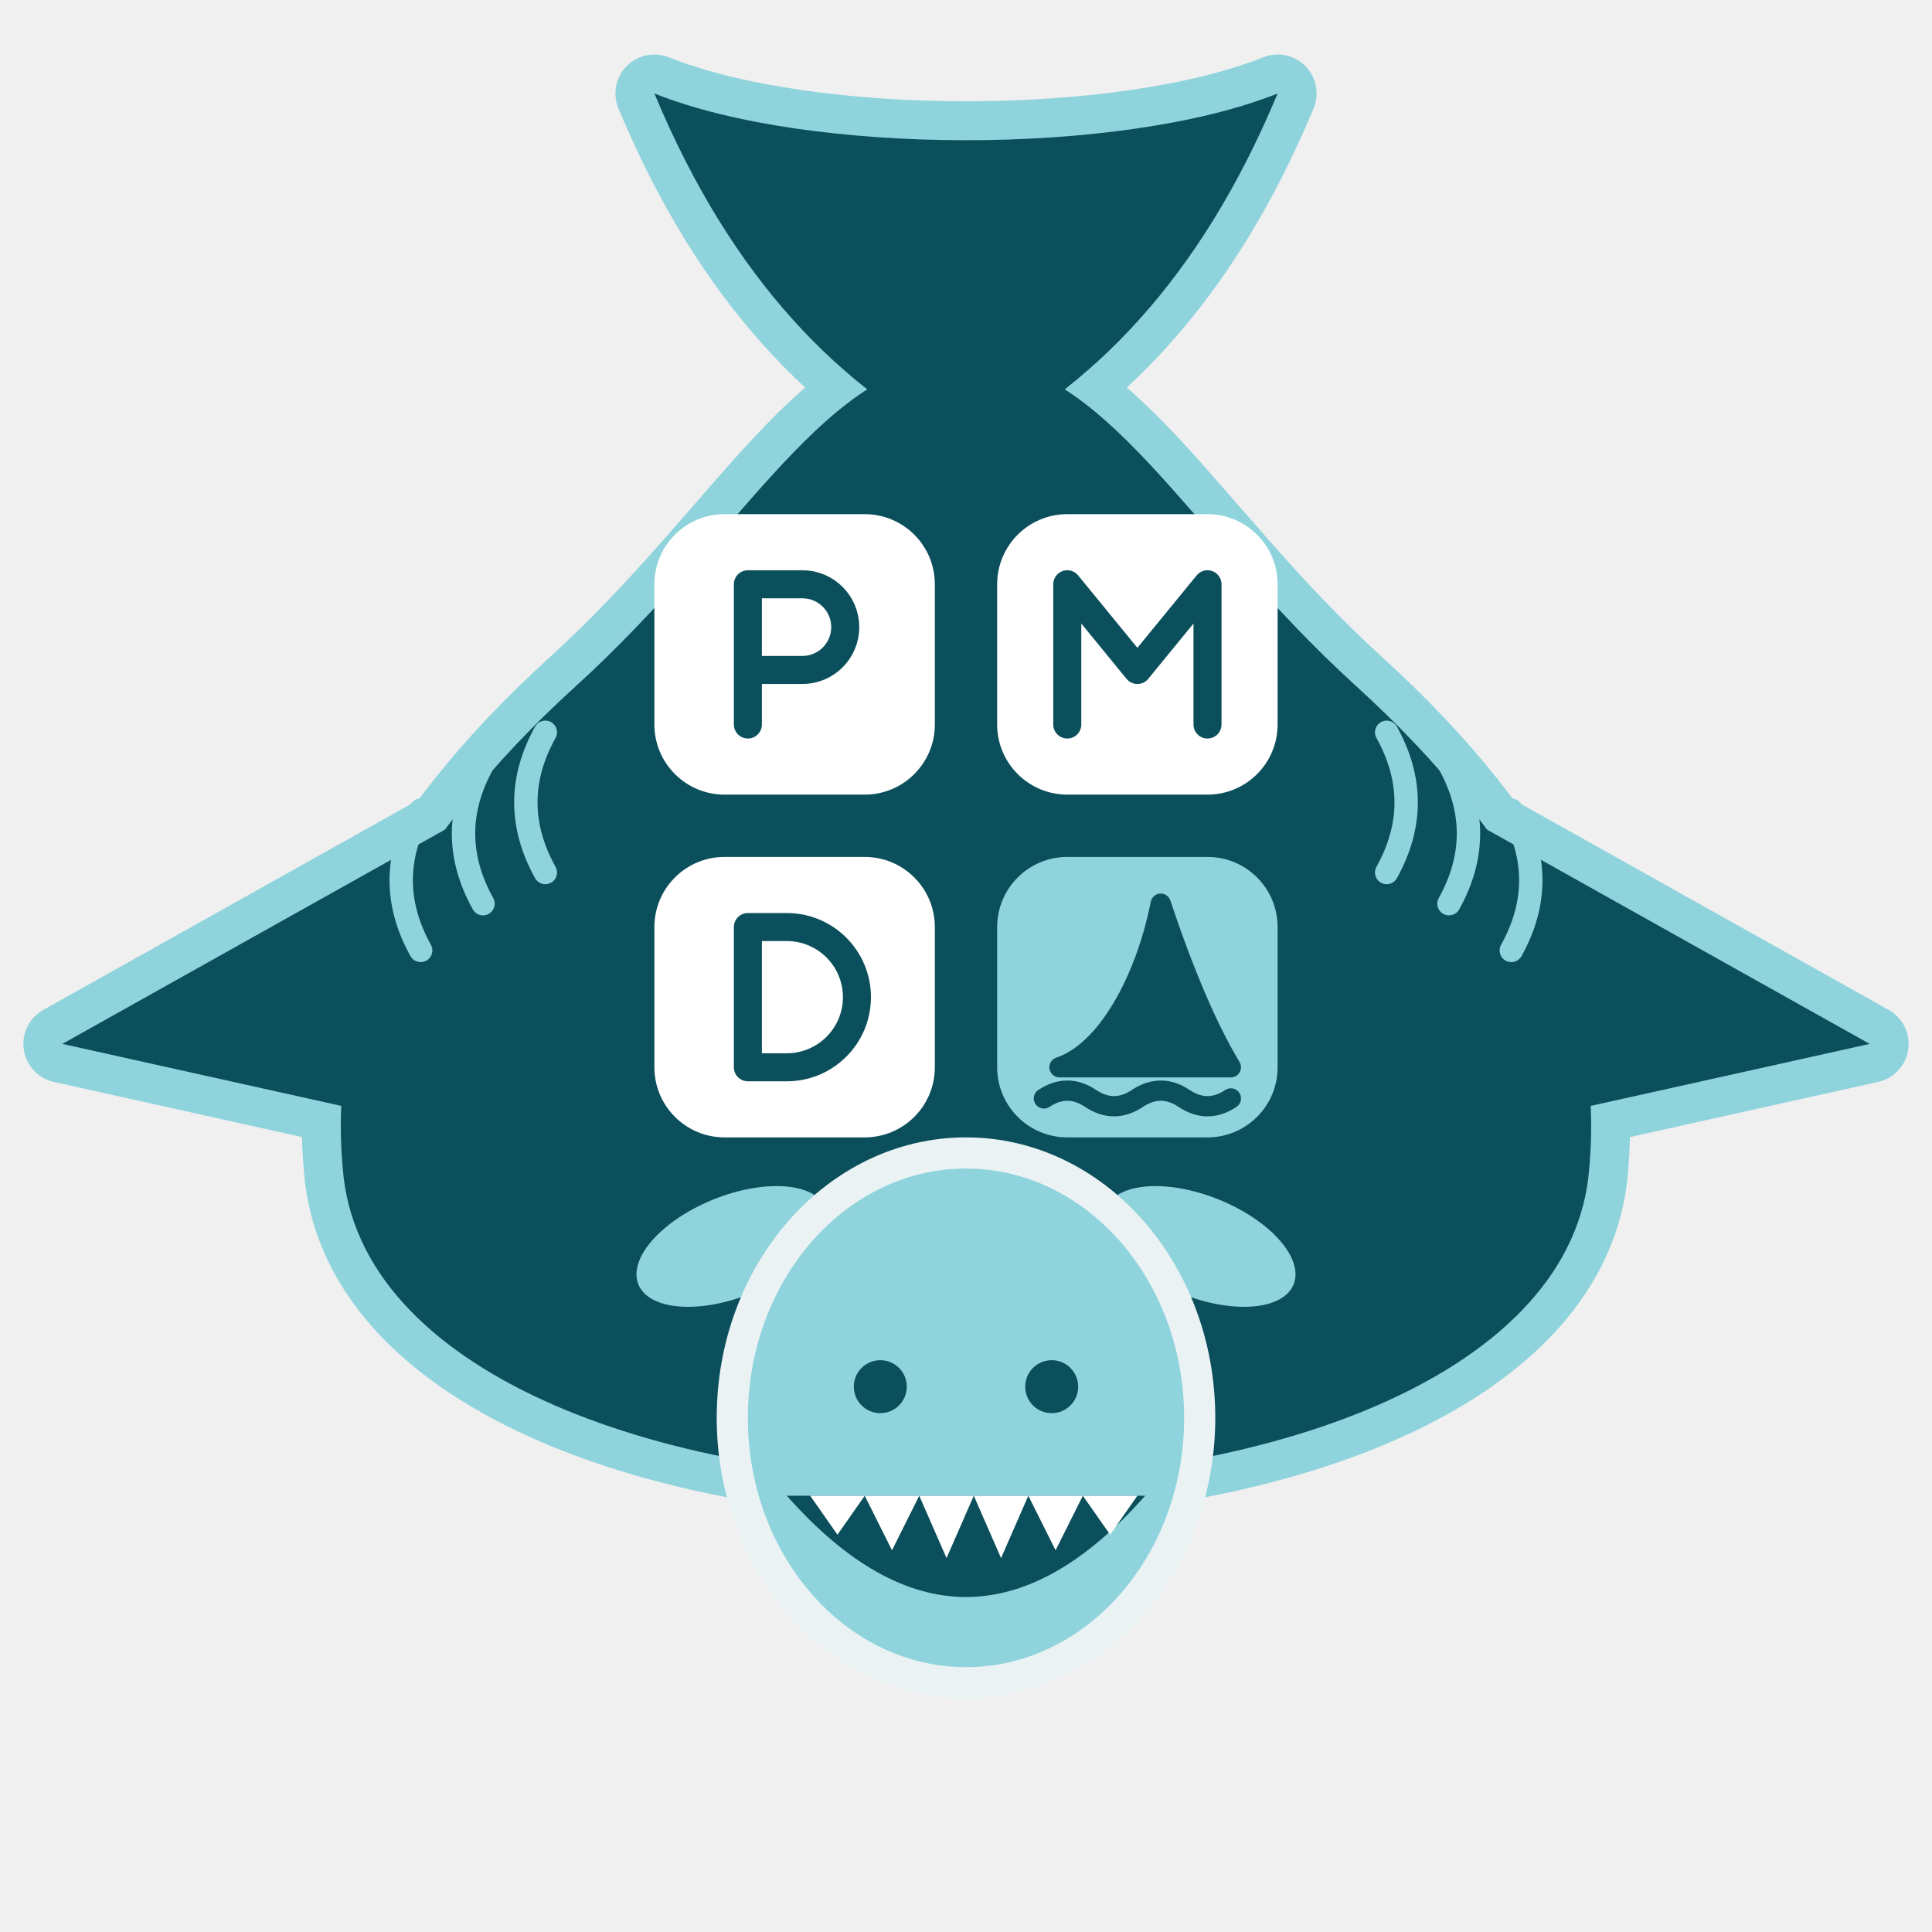
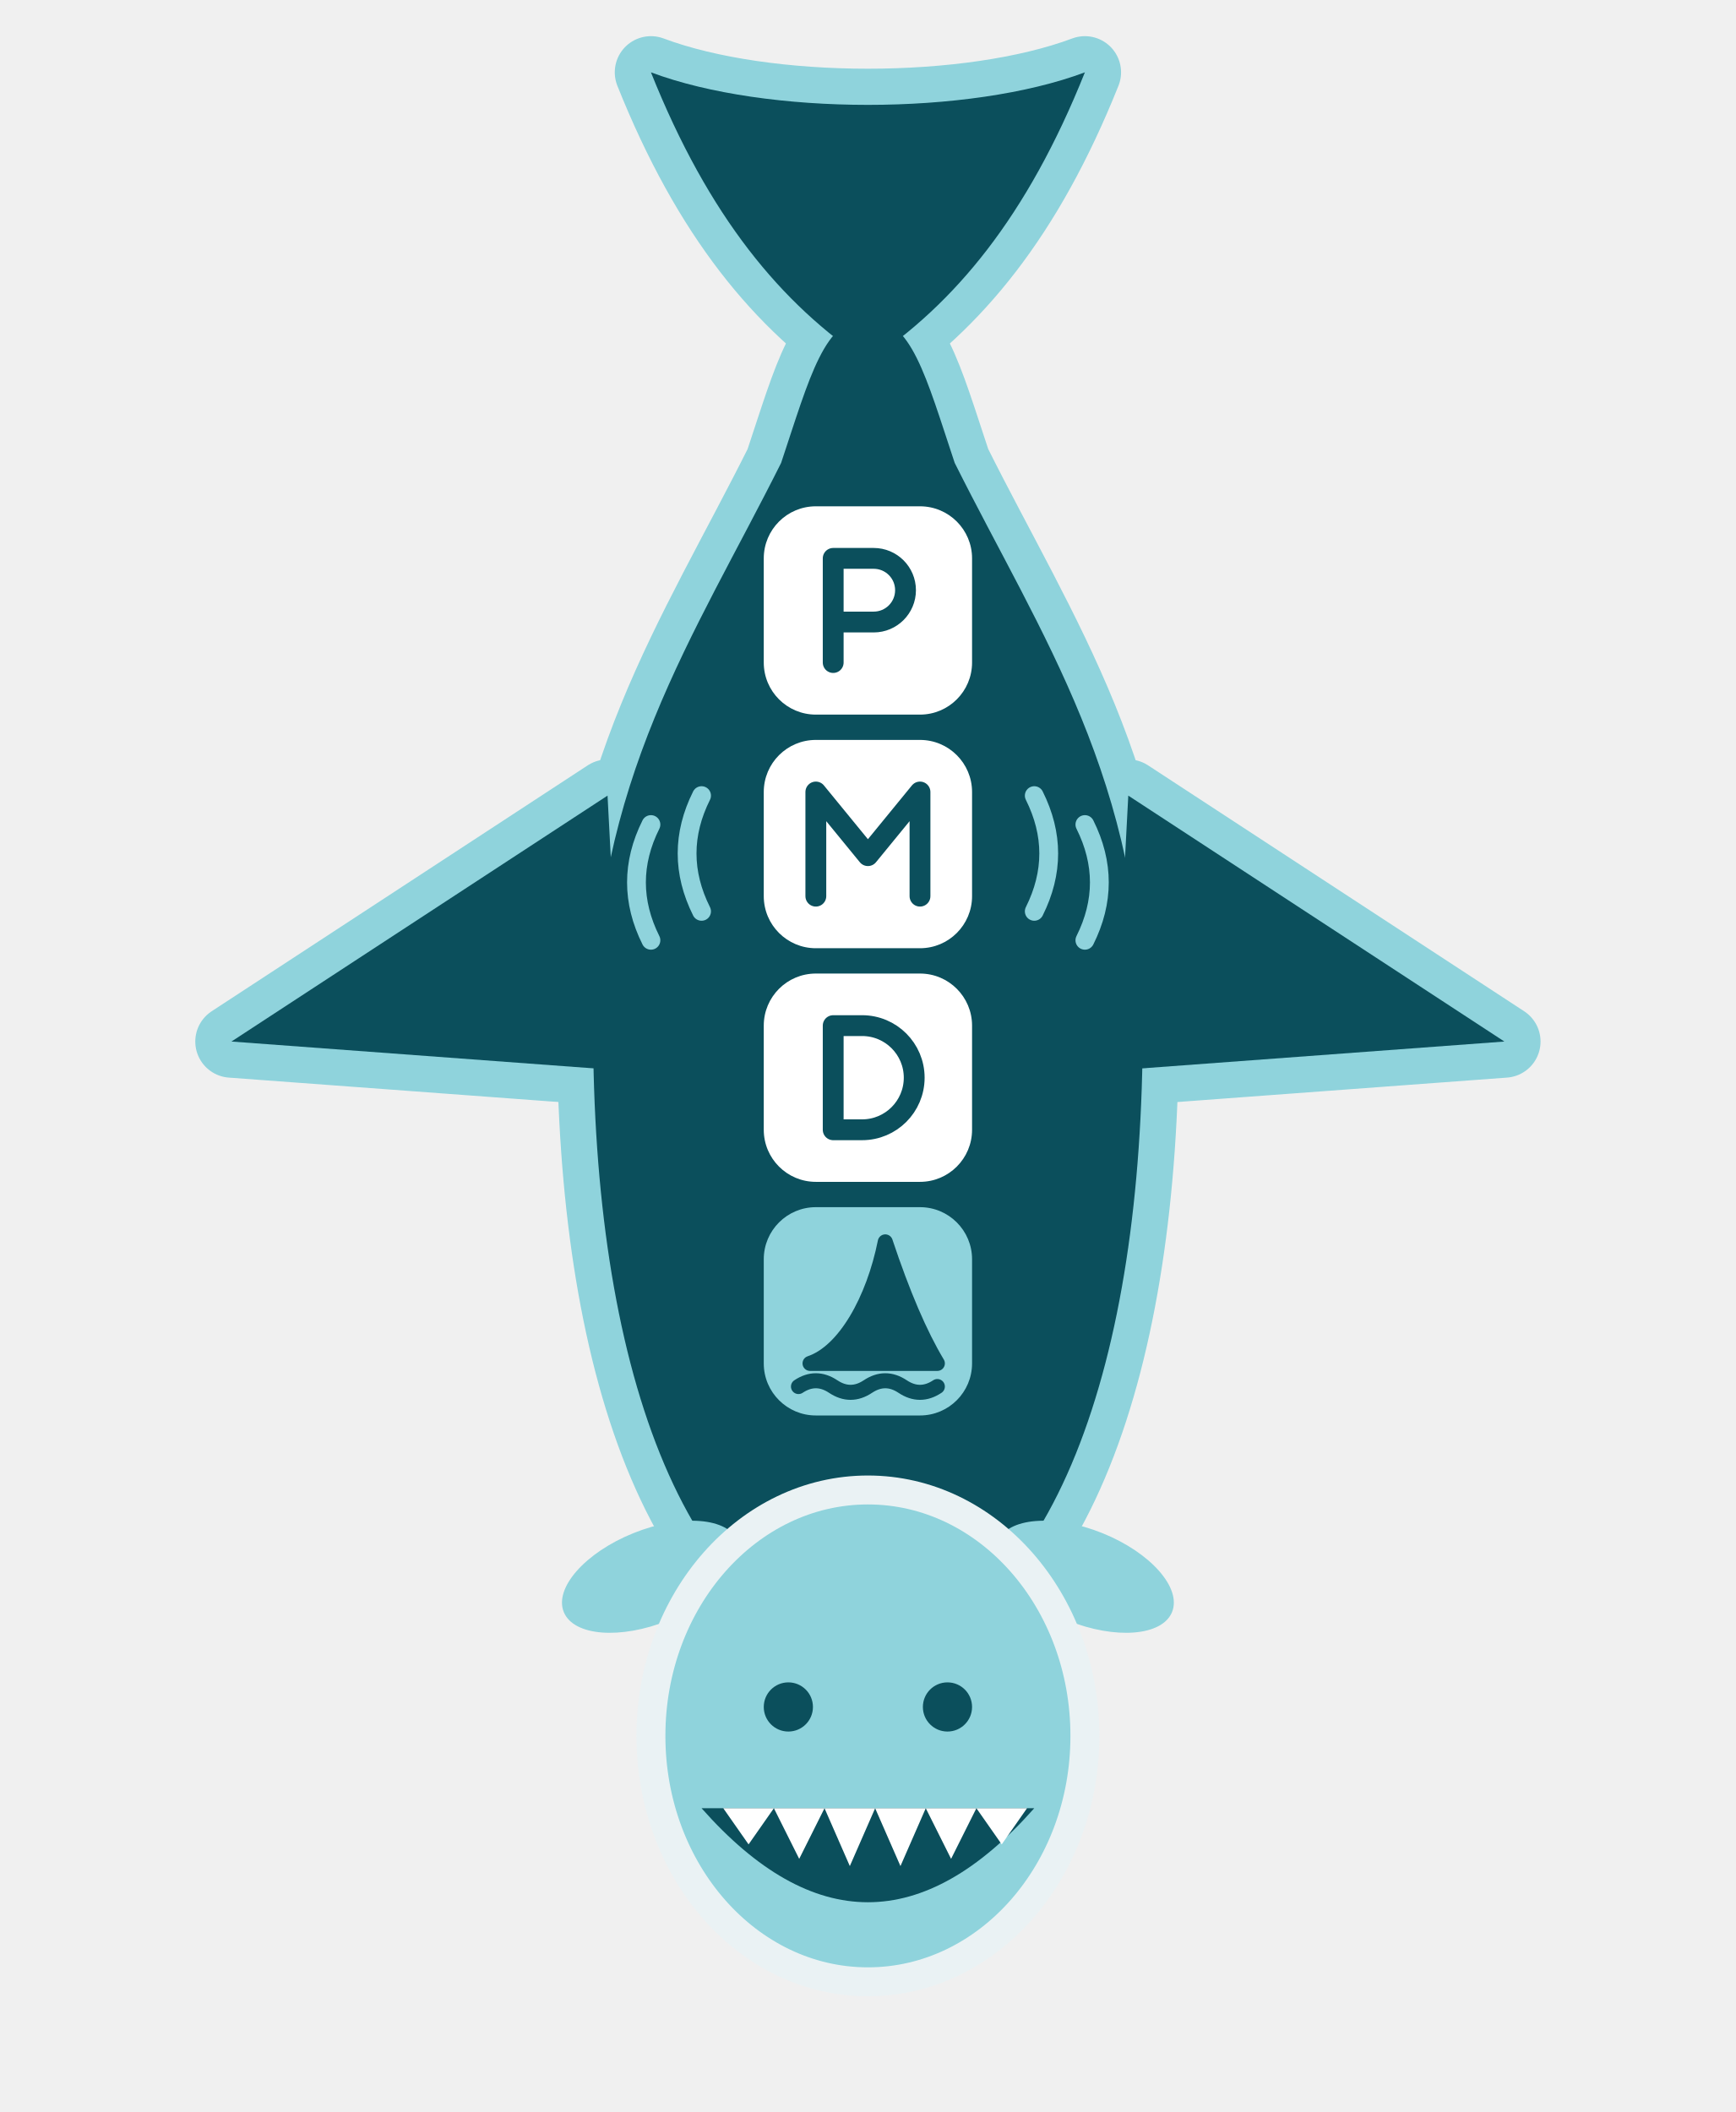
- <svg xmlns="http://www.w3.org/2000/svg" viewBox="-24 -24 248 248" role="img" aria-label="Logo Pepe Flock: tiburón oveja">
+ <svg xmlns="http://www.w3.org/2000/svg" viewBox="-20 -18 240 292" role="img" aria-label="Logo Pepe Flock: tiburón oveja">
  <g fill="#8FD3DC" stroke="#8FD3DC" stroke-width="10" stroke-linejoin="round">
-     <path d="M100 22 C118 22 128 44 150 64 C172 84 182 104 180 126 C178 152 140 166 100 166 C60 166 22 152 20 126 C18 104 28 84 50 64 C72 44 82 22 100 22 Z" />
-     <path d="M100 34 C84 26 70 12 60 -12 C80 -4 120 -4 140 -12 C130 12 116 26 100 34 Z" />
-     <path d="M34 82 L-16 110 L38 122 Z" />
-     <path d="M166 82 L216 110 L162 122 Z" />
+     <path d="M100 26 C106 26 108 34 112 46 C124 70 138 90 138 124 C138 170 126 206 100 212 C74 206 62 170 62 124 C62 90 76 70 88 46 C92 34 94 26 100 26 Z" />
+     <path d="M100 32 C88 24 78 12 70 -8 C86 -2 114 -2 130 -8 C122 12 112 24 100 32 Z" />
+     <path d="M64 92 L12 126 L66 130 Z" />
+     <path d="M136 92 L188 126 L134 130 Z" />
  </g>
  <g fill="#0B4F5C">
-     <path d="M100 22 C118 22 128 44 150 64 C172 84 182 104 180 126 C178 152 140 166 100 166 C60 166 22 152 20 126 C18 104 28 84 50 64 C72 44 82 22 100 22 Z" />
-     <path d="M100 34 C84 26 70 12 60 -12 C80 -4 120 -4 140 -12 C130 12 116 26 100 34 Z" />
-     <path d="M34 82 L-16 110 L38 122 Z" />
-     <path d="M166 82 L216 110 L162 122 Z" />
+     <path d="M100 26 C106 26 108 34 112 46 C124 70 138 90 138 124 C138 170 126 206 100 212 C74 206 62 170 62 124 C62 90 76 70 88 46 C92 34 94 26 100 26 Z" />
+     <path d="M100 32 C88 24 78 12 70 -8 C86 -2 114 -2 130 -8 C122 12 112 24 100 32 Z" />
+     <path d="M64 92 L12 126 L66 130 Z" />
+     <path d="M136 92 L188 126 L134 130 Z" />
  </g>
-   <g fill="none" stroke="#8FD3DC" stroke-width="3" stroke-linecap="round">
-     <path d="M30 80 q-5 9 0 18" />
-     <path d="M38 74 q-5 9 0 18" />
-     <path d="M46 70 q-5 9 0 18" />
-     <path d="M170 80 q5 9 0 18" />
-     <path d="M162 74 q5 9 0 18" />
-     <path d="M154 70 q5 9 0 18" />
+   <g fill="none" stroke="#8FD3DC" stroke-width="2.6" stroke-linecap="round">
+     <path d="M70 96 q-4 8 0 16" />
+     <path d="M77 92 q-4 8 0 16" />
+     <path d="M130 96 q4 8 0 16" />
+     <path d="M123 92 q4 8 0 16" />
  </g>
-   <g fill="#FFFFFF">
-     <rect x="60" y="42" width="36" height="36" rx="9" />
-     <rect x="104" y="42" width="36" height="36" rx="9" />
-     <rect x="60" y="86" width="36" height="36" rx="9" />
+   <g transform="translate(85.6 52.0) scale(.8)">
+     <rect width="36" height="36" rx="9" fill="#FFFFFF" />
+     <path d="M12 27 V9 H19 a5.5 5.5 0 0 1 0 11 H12" fill="none" stroke="#0B4F5C" stroke-width="3.6" stroke-linecap="round" stroke-linejoin="round" />
  </g>
-   <path transform="translate(60 42)" d="M12 27 V9 H19 a5.5 5.5 0 0 1 0 11 H12" fill="none" stroke="#0B4F5C" stroke-width="3.6" stroke-linecap="round" stroke-linejoin="round" />
-   <path transform="translate(104 42)" d="M9 27 V9 L18 20 L27 9 V27" fill="none" stroke="#0B4F5C" stroke-width="3.6" stroke-linecap="round" stroke-linejoin="round" />
-   <path transform="translate(60 86)" d="M12 27 V9 H17 a9 9 0 0 1 0 18 Z" fill="none" stroke="#0B4F5C" stroke-width="3.6" stroke-linecap="round" stroke-linejoin="round" />
-   <rect x="104" y="86" width="36" height="36" rx="9" fill="#8FD3DC" />
-   <g transform="translate(104 86)" fill="none" stroke="#0B4F5C" stroke-width="2.6" stroke-linecap="round" stroke-linejoin="round">
-     <path d="M8 27 C14 25 19 16 21 6 C24 15 27 22 30 27 Z" fill="#0B4F5C" />
-     <path d="M6 31 q3 -2 6 0 t6 0 t6 0 t6 0" />
+   <g transform="translate(85.6 84.3) scale(.8)">
+     <rect width="36" height="36" rx="9" fill="#FFFFFF" />
+     <path d="M9 27 V9 L18 20 L27 9 V27" fill="none" stroke="#0B4F5C" stroke-width="3.6" stroke-linecap="round" stroke-linejoin="round" />
  </g>
-   <g fill="#8FD3DC">
-     <ellipse cx="70" cy="136" rx="13" ry="6.5" transform="rotate(-22 70 136)" />
-     <ellipse cx="130" cy="136" rx="13" ry="6.5" transform="rotate(22 130 136)" />
+   <g transform="translate(85.6 116.6) scale(.8)">
+     <rect width="36" height="36" rx="9" fill="#FFFFFF" />
+     <path d="M12 27 V9 H17 a9 9 0 0 1 0 18 Z" fill="none" stroke="#0B4F5C" stroke-width="3.6" stroke-linecap="round" stroke-linejoin="round" />
  </g>
-   <ellipse cx="100" cy="158" rx="30" ry="34" fill="#8FD3DC" stroke="#EAF2F4" stroke-width="4" />
-   <g fill="#0B4F5C">
-     <circle cx="89" cy="154" r="3.4" />
-     <circle cx="111" cy="154" r="3.4" />
+   <g transform="translate(85.6 148.9) scale(.8)">
+     <rect width="36" height="36" rx="9" fill="#8FD3DC" />
+     <g transform="translate(0 0)" fill="none" stroke="#0B4F5C" stroke-width="2.6" stroke-linecap="round" stroke-linejoin="round">
+       <path d="M8 27 C14 25 19 16 21 6 C24 15 27 22 30 27 Z" fill="#0B4F5C" />
+       <path d="M6 31 q3 -2 6 0 t6 0 t6 0 t6 0" />
+     </g>
  </g>
-   <path d="M77 168 Q100 194 123 168 Z" fill="#0B4F5C" />
-   <path d="M80 168 h7 l-3.5 5 Z" fill="#fff" />
-   <path d="M87 168 h7 l-3.5 7 Z" fill="#fff" />
-   <path d="M94 168 h7 l-3.5 8 Z" fill="#fff" />
-   <path d="M101 168 h7 l-3.5 8 Z" fill="#fff" />
-   <path d="M108 168 h7 l-3.5 7 Z" fill="#fff" />
-   <path d="M115 168 h7 l-3.5 5 Z" fill="#fff" />
+   <g transform="translate(0 64)">
+     <g fill="#8FD3DC">
+       <ellipse cx="70" cy="136" rx="13" ry="6.5" transform="rotate(-22 70 136)" />
+       <ellipse cx="130" cy="136" rx="13" ry="6.5" transform="rotate(22 130 136)" />
+     </g>
+     <ellipse cx="100" cy="158" rx="30" ry="34" fill="#8FD3DC" stroke="#EAF2F4" stroke-width="4" />
+     <g fill="#0B4F5C">
+       <circle cx="89" cy="154" r="3.4" />
+       <circle cx="111" cy="154" r="3.4" />
+     </g>
+     <path d="M77 168 Q100 194 123 168 Z" fill="#0B4F5C" />
+     <path d="M80 168 h7 l-3.5 5 Z" fill="#fff" />
+     <path d="M87 168 h7 l-3.5 7 Z" fill="#fff" />
+     <path d="M94 168 h7 l-3.5 8 Z" fill="#fff" />
+     <path d="M101 168 h7 l-3.5 8 Z" fill="#fff" />
+     <path d="M108 168 h7 l-3.5 7 Z" fill="#fff" />
+     <path d="M115 168 h7 l-3.5 5 Z" fill="#fff" />
+   </g>
</svg>
